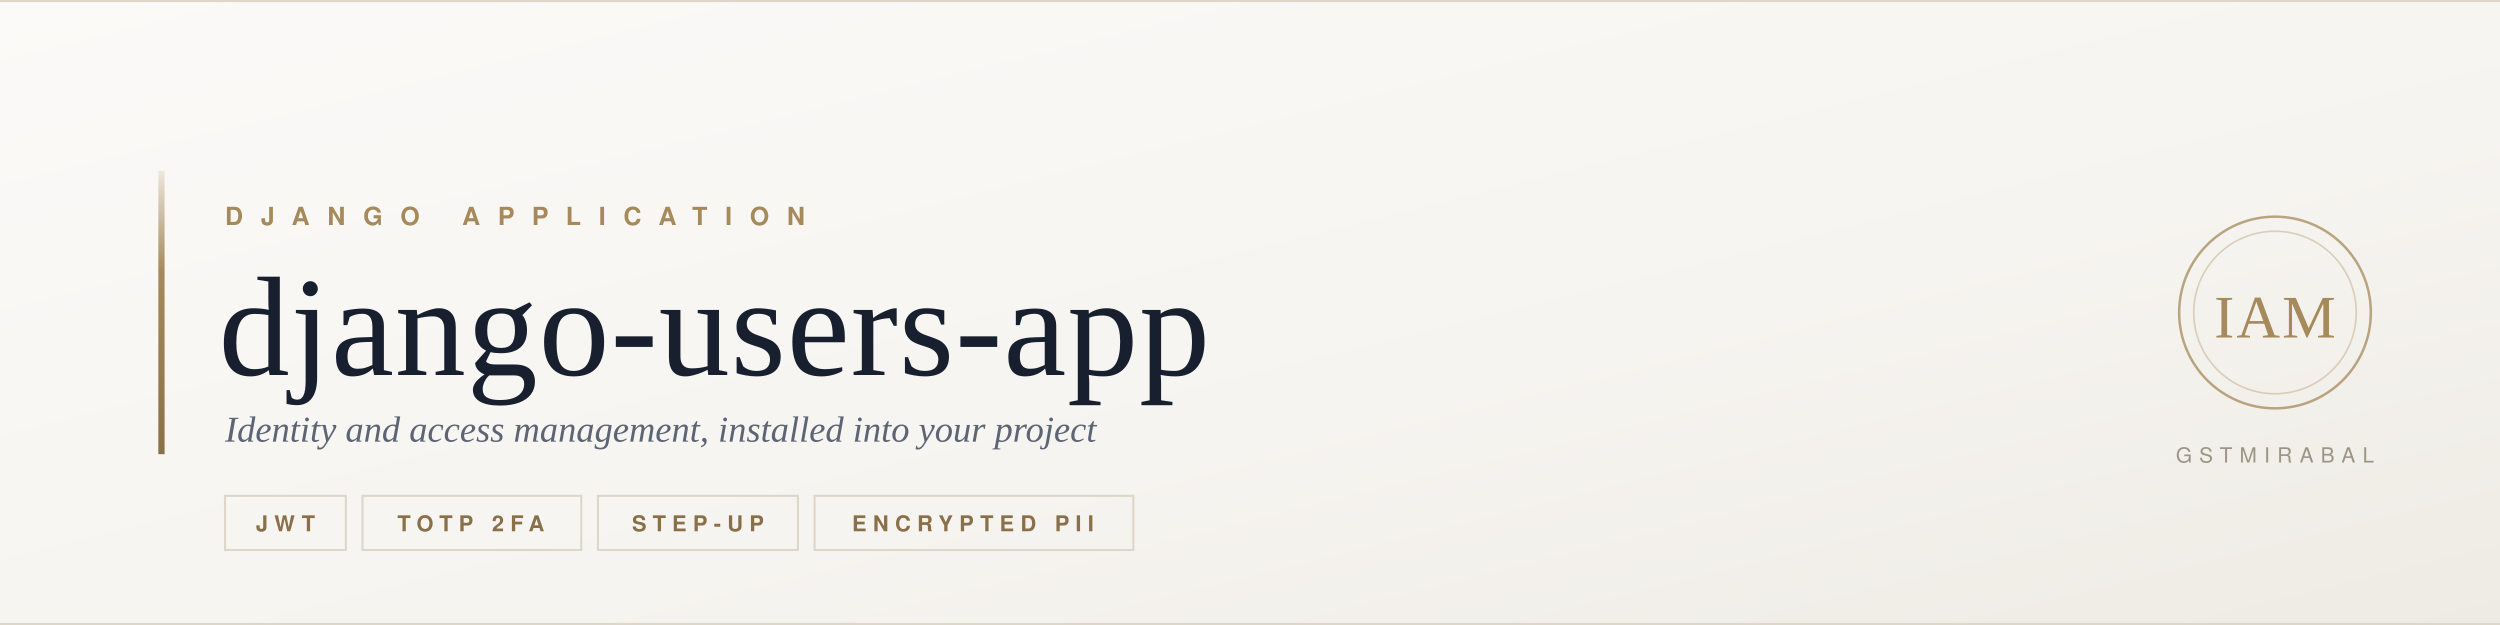
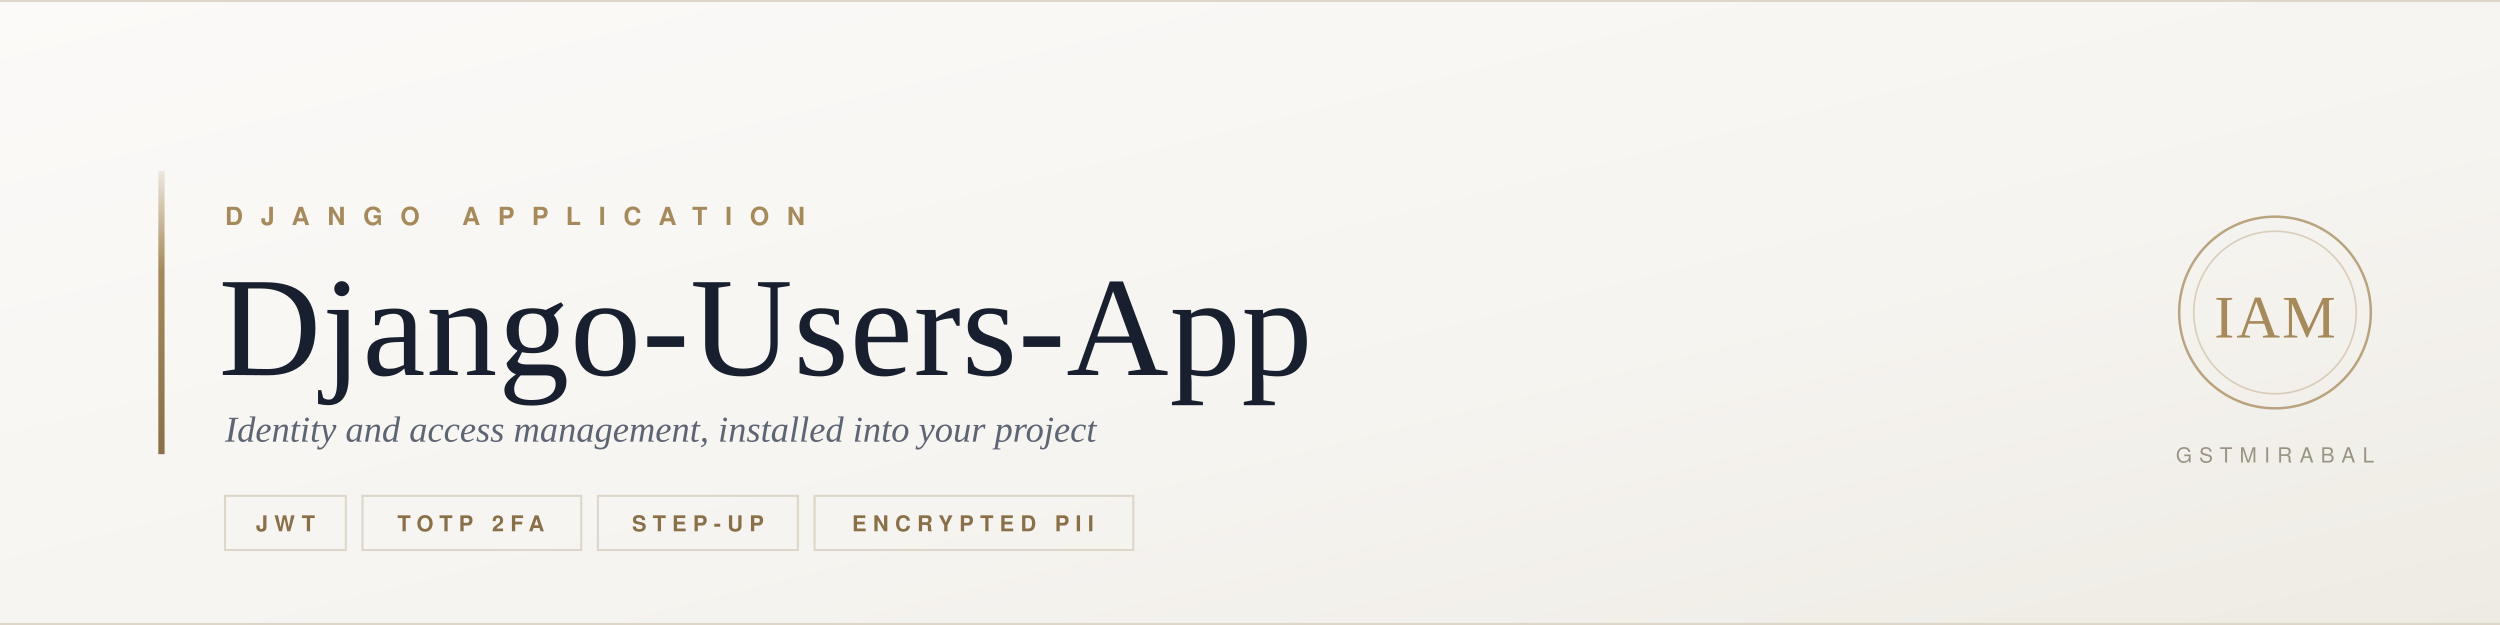
- <svg xmlns="http://www.w3.org/2000/svg" viewBox="0 0 1200 300" role="img" aria-label="django-users-app — identity and access management for Django">
+ <svg xmlns="http://www.w3.org/2000/svg" viewBox="0 0 1200 300" role="img" aria-label="Django-Users-App — identity and access management for Django">
  <defs>
    <linearGradient id="paper" x1="0%" y1="0%" x2="100%" y2="100%">
      <stop offset="0%" stop-color="#fbfaf8" />
      <stop offset="60%" stop-color="#f6f4f0" />
      <stop offset="100%" stop-color="#eeebe4" />
    </linearGradient>
    <linearGradient id="rail" x1="0%" y1="0%" x2="0%" y2="100%">
      <stop offset="0%" stop-color="#a68a5b" stop-opacity="0.15" />
      <stop offset="35%" stop-color="#a68a5b" />
      <stop offset="100%" stop-color="#8a7049" />
    </linearGradient>
  </defs>
  <rect width="1200" height="300" fill="url(#paper)" />
  <rect x="0" y="0" width="1200" height="1" fill="#ddd6c9" />
  <rect x="0" y="299" width="1200" height="1" fill="#ddd6c9" />
  <rect x="76" y="82" width="3" height="136" fill="url(#rail)" />
  <text x="108" y="108" font-family="'Helvetica Neue',Helvetica,Arial,sans-serif" font-size="12" font-weight="600" fill="#a68a5b" letter-spacing="8.5">DJANGO APPLICATION</text>
-   <text x="105" y="180" font-family="Georgia,'Times New Roman',Times,serif" font-size="68" font-weight="400" fill="#18202f" letter-spacing="0.5">django-users-app</text>
+   <text x="105" y="180" font-family="Georgia,'Times New Roman',Times,serif" font-size="68" font-weight="400" fill="#18202f" letter-spacing="0.5">Django-Users-App</text>
  <text x="108" y="212" font-family="Georgia,'Times New Roman',Times,serif" font-size="17.5" font-style="italic" fill="#5d6474">Identity and access management, installed into your project</text>
  <g font-family="'Helvetica Neue',Helvetica,Arial,sans-serif" font-size="10.5" font-weight="600" fill="#8a7049" letter-spacing="3">
    <rect x="108" y="238" width="58" height="26" fill="none" stroke="#ddd6c9" />
    <text x="137" y="255" text-anchor="middle">JWT</text>
    <rect x="174" y="238" width="105" height="26" fill="none" stroke="#ddd6c9" />
    <text x="226" y="255" text-anchor="middle">TOTP 2FA</text>
    <rect x="287" y="238" width="96" height="26" fill="none" stroke="#ddd6c9" />
    <text x="335" y="255" text-anchor="middle">STEP-UP</text>
    <rect x="391" y="238" width="153" height="26" fill="none" stroke="#ddd6c9" />
    <text x="467" y="255" text-anchor="middle">ENCRYPTED PII</text>
  </g>
  <circle cx="1092" cy="150" r="46" fill="none" stroke="#a68a5b" stroke-opacity="0.75" stroke-width="1.2" />
  <circle cx="1092" cy="150" r="39" fill="none" stroke="#a68a5b" stroke-opacity="0.35" stroke-width="0.8" />
  <text x="1092" y="162" text-anchor="middle" font-family="Georgia,'Times New Roman',Times,serif" font-size="29" fill="#a68a5b" letter-spacing="1">IAM</text>
  <text x="1092" y="222" text-anchor="middle" font-family="'Helvetica Neue',Helvetica,Arial,sans-serif" font-size="10" fill="#9a9484" letter-spacing="3.5">GSTMIRABAL</text>
</svg>
